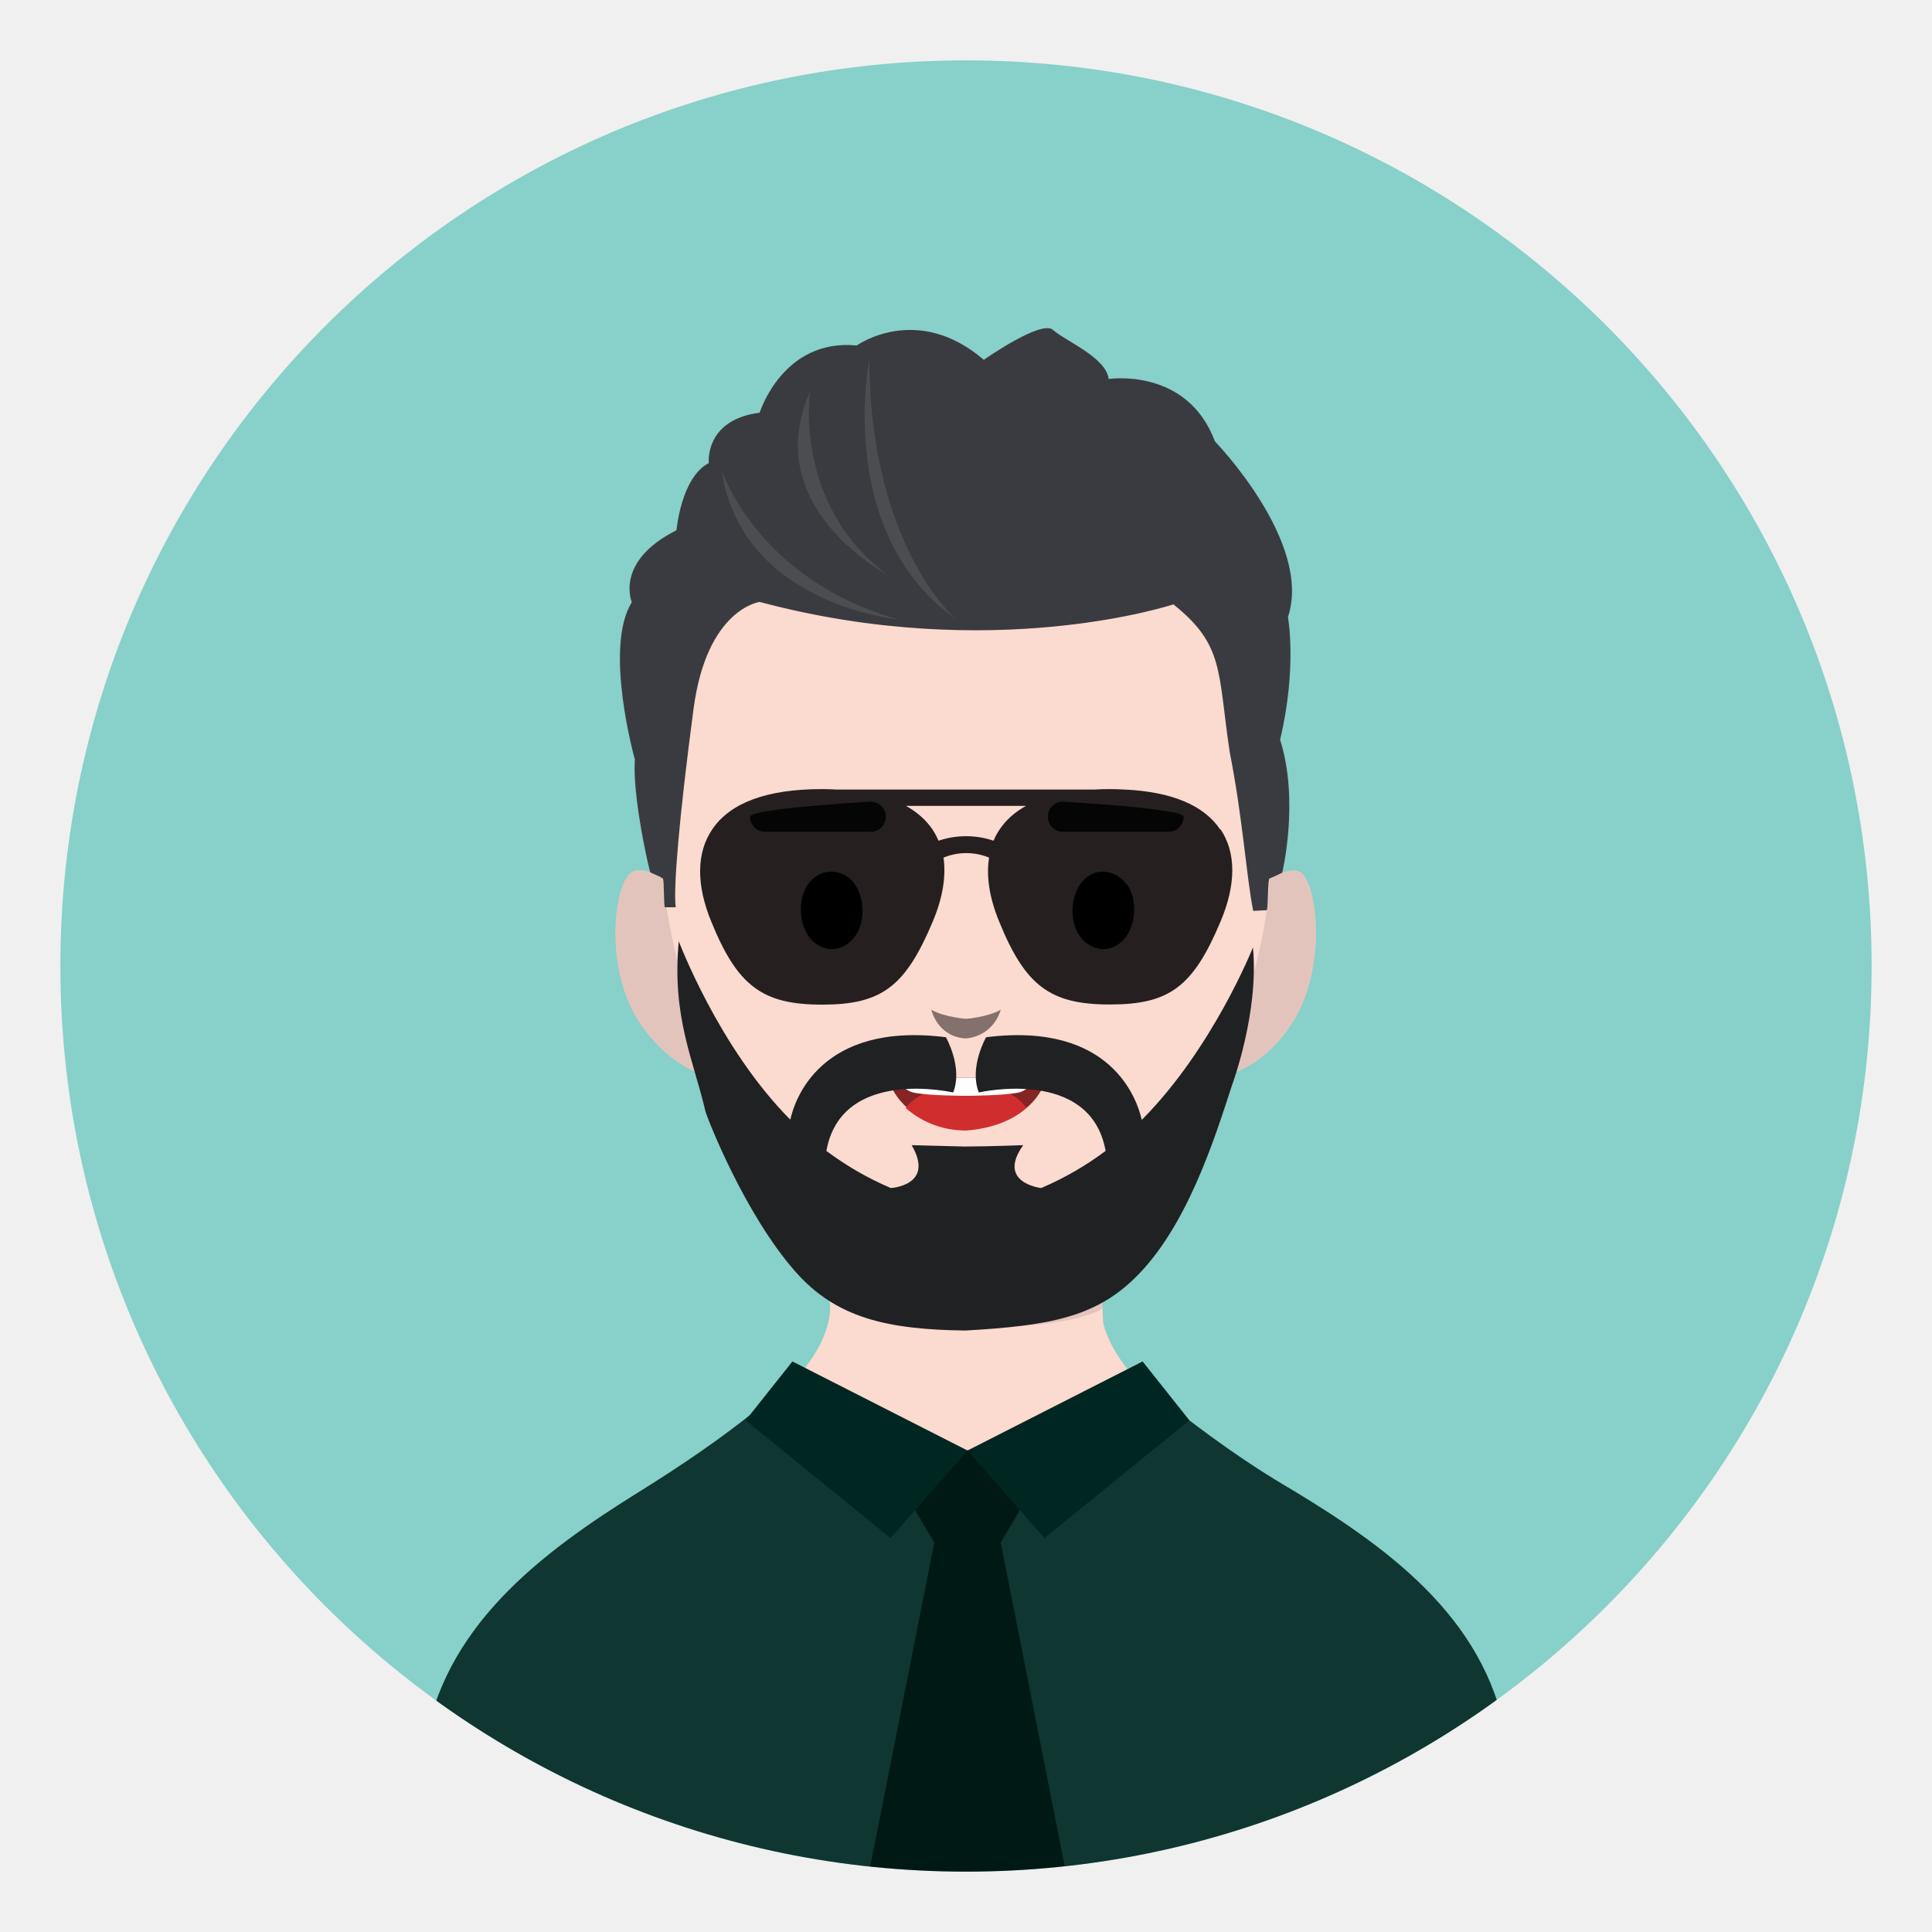
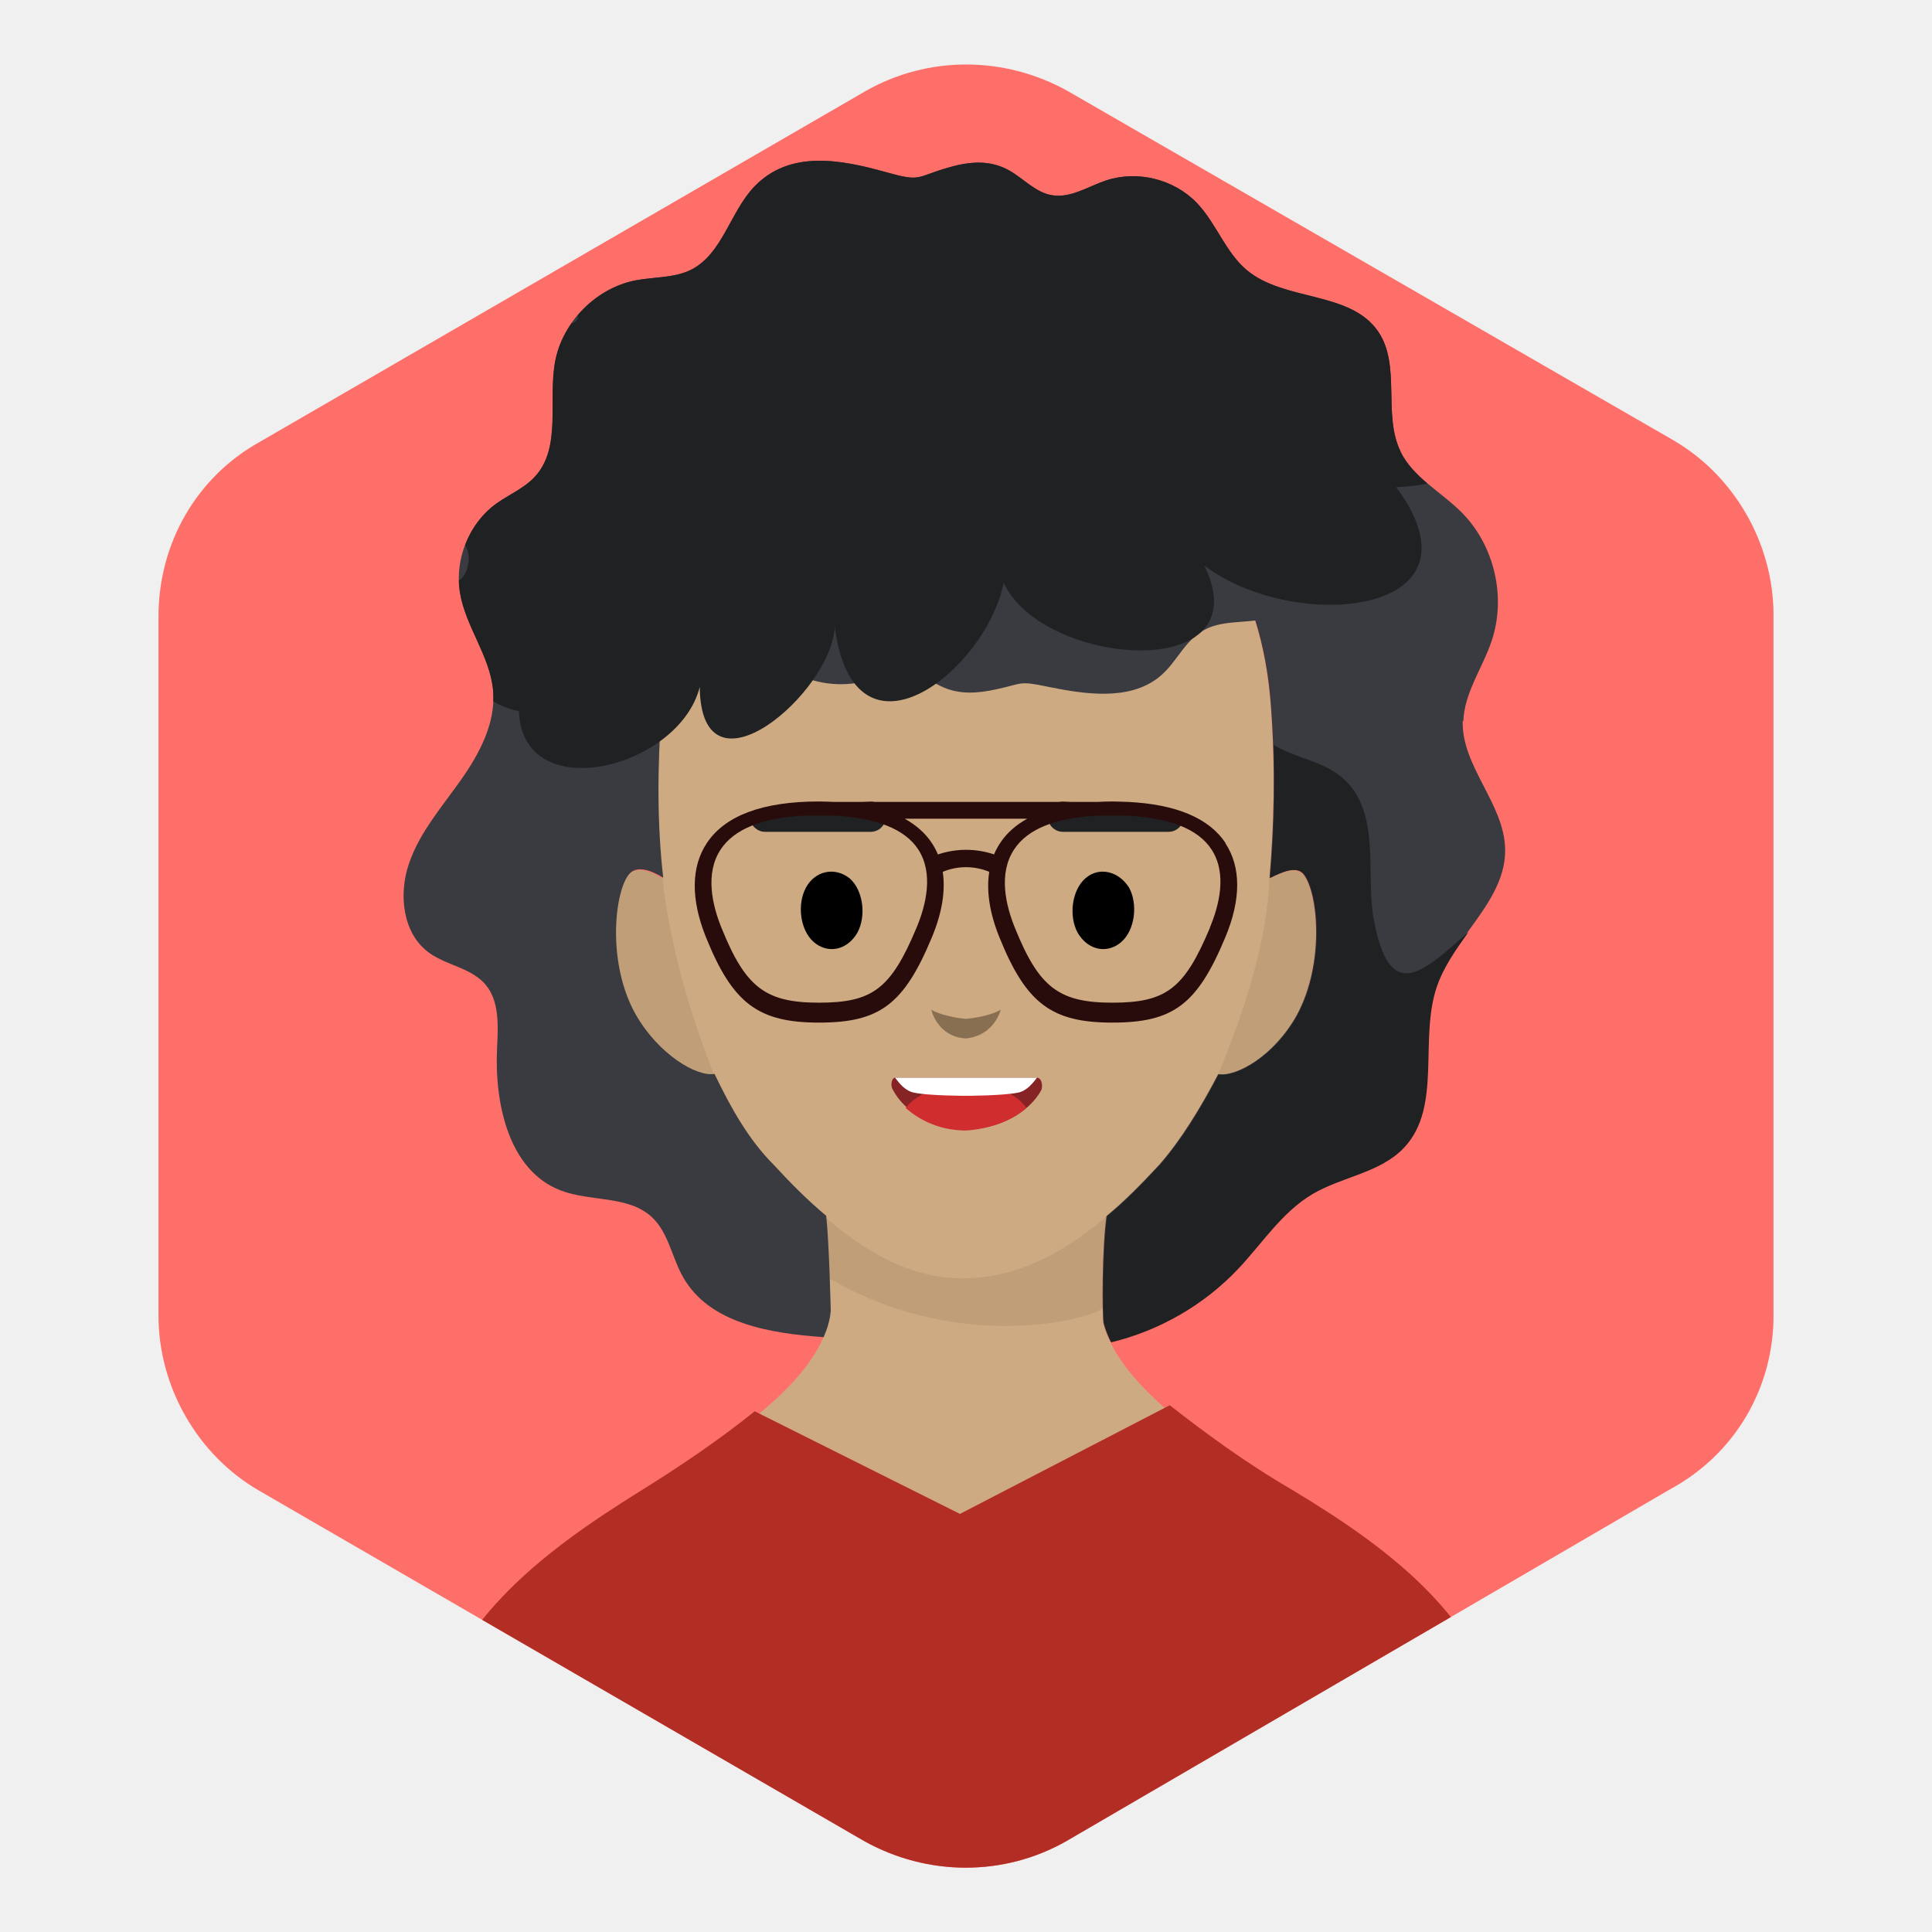
<svg xmlns="http://www.w3.org/2000/svg" viewBox="0 0 128 128">
  <defs />
-   <circle fill="#88d0ca" cx="64" cy="64" r="60" />
-   <mask id="mask-918c05df-0cb2-43ec-a0b9-ac882e7e9d80">
-     <path fill="white" d="M0,0V64H4c0,33.14,26.86,60,60,60s60-26.86,60-60h4V0H0Z" />
+   <path fill="#ff6f69" d="M117.5,87.16V40.75c0-4.76-2.61-9.24-6.63-11.58L70.72,6.02c-4.2-2.33-9.24-2.33-13.35,0L17.22,29.27c-4.2,2.33-6.72,6.72-6.72,11.58v46.31c0,4.76,2.61,9.24,6.63,11.58l40.15,23.25c4.2,2.33,9.24,2.33,13.35,0l40.05-23.34c4.29-2.33,6.82-6.72,6.82-11.48Z" />
+   <mask id="mask-7a65b974-a773-4cbc-a2ce-961d9f5295ca">
+     <path fill="white" d="M0,0V64H10.5v23.16c0,4.76,2.61,9.24,6.63,11.58l40.15,23.25c4.2,2.33,9.24,2.33,13.35,0l40.05-23.34c4.29-2.33,6.82-6.72,6.82-11.48v-23.16h10.5V0H0Z" />
  </mask>
-   <g mask="url(#mask-918c05df-0cb2-43ec-a0b9-ac882e7e9d80)">
+   <g mask="url(#mask-7a65b974-a773-4cbc-a2ce-961d9f5295ca)">
    <g>
-       <path fill="#fbdad0" d="M99.6,116.1c-1.1-8.1-7.5-12.9-14.2-17-6.2-3.8-11.3-7.6-12.3-11.4-.1-.7-.1-5,.2-7.1,1.1-.9,2.2-2,3.5-3.4,1.4-1.6,2.7-3.7,3.9-6,1.2,.2,3.7-1.2,5.2-3.9,1.9-3.5,1.4-8.3,.4-9.4-.5-.5-1.4-.1-2.2,.3,.3-3.5,.4-7.2,.1-11.3-1-14.3-11.3-18.2-20.2-18.2s-19,3.9-20.2,18.2c-.3,4.1-.3,7.8,.1,11.3-.8-.5-1.7-.8-2.2-.3-1,1-1.6,5.9,.4,9.4,1.5,2.6,4,4.1,5.2,3.9,1.1,2.3,2.3,4.4,3.9,6,1.2,1.3,2.3,2.4,3.5,3.4,.2,1.9,.3,6.3,.3,6.3-.4,4.1-5.8,8-12.4,12.1s-13,8.9-14.2,17c-1.1,8.1-1.4,12-1.4,12H101c0,.1-.2-3.8-1.4-11.9Z" />
-       <path fill="#84706d" d="M64,67.5s-1.4-.1-2.3-.6c0,0,.4,1.8,2.3,1.9,1.9-.2,2.3-1.9,2.3-1.9-.9,.5-2.3,.6-2.3,.6Z" />
-       <path fill="#84706d" opacity="0.2" d="M43.9,58.2c-.8-.5-1.7-.8-2.2-.3-1,1-1.6,5.9,.4,9.4,1.5,2.6,4,4.1,5.2,3.9-1.69-4.35-2.93-8.68-3.4-13Z" />
-       <path fill="#84706d" opacity="0.2" d="M84.1,58.2c-.16,4.14-1.55,8.52-3.4,13,1.2,.2,3.7-1.2,5.2-3.9,1.9-3.5,1.4-8.3,.4-9.4-.5-.5-1.4-.1-2.2,.3Z" />
-       <path fill="#84706d" opacity="0.2" d="M73.05,86.64c-.03-1.59,.02-4.45,.25-6.05-3.7,3.2-6.9,4.1-9.5,4.1s-5.44-.89-9.09-4.01c0,0,0,0,0,0,.1,1.02,.18,2.68,.23,4.02,9.07,5.28,18.12,2.44,18.11,1.93Z" />
+       <path fill="#ceaa82" d="M99.6,116.1c-1.1-8.1-7.5-12.9-14.2-17-6.2-3.8-11.3-7.6-12.3-11.4-.1-.7-.1-5,.2-7.1,1.1-.9,2.2-2,3.5-3.4,1.4-1.6,2.7-3.7,3.9-6,1.2,.2,3.7-1.2,5.2-3.9,1.9-3.5,1.4-8.3,.4-9.4-.5-.5-1.4-.1-2.2,.3,.3-3.5,.4-7.2,.1-11.3-1-14.3-11.3-18.2-20.2-18.2s-19,3.9-20.2,18.2c-.3,4.1-.3,7.8,.1,11.3-.8-.5-1.7-.8-2.2-.3-1,1-1.6,5.9,.4,9.4,1.5,2.6,4,4.1,5.2,3.9,1.1,2.3,2.3,4.4,3.9,6,1.2,1.3,2.3,2.4,3.5,3.4,.2,1.9,.3,6.3,.3,6.3-.4,4.1-5.8,8-12.4,12.1s-13,8.9-14.2,17c-1.1,8.1-1.4,12-1.4,12H101c0,.1-.2-3.8-1.4-11.9Z" />
+       <path fill="#896f52" d="M64,67.5s-1.4-.1-2.3-.6c0,0,.4,1.8,2.3,1.9,1.9-.2,2.3-1.9,2.3-1.9-.9,.5-2.3,.6-2.3,.6Z" />
+       <path fill="#896f52" opacity="0.2" d="M43.9,58.2c-.8-.5-1.7-.8-2.2-.3-1,1-1.6,5.9,.4,9.4,1.5,2.6,4,4.1,5.2,3.9-1.69-4.35-2.93-8.68-3.4-13Z" />
+       <path fill="#896f52" opacity="0.2" d="M84.1,58.2c-.16,4.14-1.55,8.52-3.4,13,1.2,.2,3.7-1.2,5.2-3.9,1.9-3.5,1.4-8.3,.4-9.4-.5-.5-1.4-.1-2.2,.3Z" />
+       <path fill="#896f52" opacity="0.2" d="M73.05,86.64c-.03-1.59,.02-4.45,.25-6.05-3.7,3.2-6.9,4.1-9.5,4.1s-5.44-.89-9.09-4.01c0,0,0,0,0,0,.1,1.02,.18,2.68,.23,4.02,9.07,5.28,18.12,2.44,18.11,1.93Z" />
    </g>
-     <g>
-       <path fill="#0f3630" d="M99.9,115.8c-1.1-8.2-7.5-13-14.3-17.1-3.1-1.8-5.8-3.8-8.1-5.6-.2,.3-.4,.6-.7,.9l-12.7,3-13.7-3c-.1-.2-.3-.3-.4-.5-2.1,1.7-4.7,3.5-7.6,5.3-6.6,4.1-13.1,9-14.3,17.1-1.1,8.2-1.4,12.1-1.4,12.1H101.3c0-.1-.2-4-1.4-12.2Z" />
-       <polygon fill="#011915" points="66.3 102.2 66.3 102.2 67.6 100 66 95.5 64.1 96.1 62.2 95.5 60.6 100 61.9 102.2 56.8 128 71.4 128 66.3 102.2" />
-       <polygon fill="#002621" points="52.5 90.2 49.4 94.1 59 101.9 64.1 96.1 52.5 90.2" />
-       <polygon fill="#002621" points="75.7 90.2 78.8 94.1 69.2 101.9 64.1 96.1 75.7 90.2" />
-     </g>
+     <path fill="#b22e25" d="M99.9,115.8c-1.1-8.2-7.5-13-14.3-17.1-3.1-1.8-5.8-3.8-8.1-5.6l-13.9,7.2-13.6-6.8c-2.1,1.7-4.7,3.5-7.6,5.3-6.6,4.1-13.1,9-14.3,17.1-1.1,8.2-1.4,12.1-1.4,12.1H101.3c0-.1-.2-4-1.4-12.2Z" />
    <g>
      <path d="M56.3,58.2c0.9,0.8,1.1,2.5,0.5,3.6c-0.7,1.2-2,1.4-2.9,0.6c-0.9-0.8-1.1-2.5-0.5-3.6C54,57.7,55.3,57.4,56.3,58.2z" />
      <path d="M71.9,58.2c-0.9,0.8-1.1,2.5-0.5,3.6c0.7,1.2,2,1.4,2.9,0.6c0.9-0.8,1.1-2.5,0.5-3.6C74.1,57.7,72.8,57.4,71.9,58.2z" />
    </g>
    <g>
      <path fill="#202123" d="M57.69,55.11h-7c-.55,0-1-.45-1-1h0c0-.55,8-1,8-1,.55,0,1,.45,1,1h0c0,.55-.45,1-1,1Z" />
      <path fill="#202123" d="M70.42,55.11h7c.55,0,1-.45,1-1h0c0-.55-8-1-8-1-.55,0-1,.45-1,1h0c0,.55,.45,1,1,1Z" />
    </g>
    <g>
      <path fill="#852325" d="M68.7,71.4h-9.4c-0.2,0-0.3,0.4-0.2,0.7c0.8,1.6,2.7,2.7,5,2.7c2.1,0,4.1-1.1,4.9-2.6C69.1,71.9,69,71.4,68.7,71.4z" />
      <path fill="#D02D2F" d="M68,73.4c-0.7-1-2.2-1.6-4-1.6c-1.7,0-3.3,0.7-4,1.6c1,0.9,2.4,1.5,4,1.5C65.5,74.8,67,74.3,68,73.4z" />
      <path fill="white" d="M68.7,71.4h-9.4c0.3,0.4,0.7,0.9,1.3,1c1,0.2,3.4,0.2,3.4,0.2l0,0l0,0c0,0,2.3,0,3.4-0.2C68,72.3,68.4,71.8,68.7,71.4z" />
    </g>
-     <path opacity="0.85" d="M80.85,54.97c-1.07-1.61-3.2-2.51-6.32-2.66h-.03c-.32-.02-.65-.03-1-.03s-.66,.01-.98,.03h-17.08c-.32-.02-.65-.03-.99-.03-3.63,0-6.08,.9-7.27,2.68-1.04,1.54-1.06,3.65-.06,6.09,1.74,4.28,3.39,5.51,7.34,5.51s5.52-1.18,7.34-5.51c.66-1.57,.89-3,.71-4.23,.96-.4,2.05-.4,3.02,0-.2,1.23,.02,2.66,.66,4.22,1.74,4.28,3.38,5.51,7.34,5.51s5.52-1.18,7.34-5.51c1.03-2.44,1.03-4.55,0-6.09Zm-15.02,.73c-1.18-.4-2.47-.4-3.65,0-.11-.25-.24-.5-.39-.73-.43-.64-1.02-1.16-1.77-1.58h7.96c-.74,.41-1.33,.93-1.75,1.56-.16,.23-.29,.48-.4,.74Z" />
+     <path fill="#280c0b" d="M81.2,55.86c-1.09-1.65-3.26-2.57-6.45-2.73h0s-.03,0-.03,0c-.33-.01-.66-.03-1.01-.03s-.68,.01-1,.03h-17.43c-.33-.01-.67-.03-1.02-.03-3.71,0-6.2,.92-7.42,2.74-1.06,1.58-1.08,3.74-.07,6.25,1.77,4.39,3.46,5.66,7.49,5.66s5.63-1.21,7.48-5.65c.67-1.61,.91-3.07,.72-4.34,.99-.41,2.09-.41,3.08,0-.2,1.26,.02,2.72,.67,4.33,1.77,4.39,3.45,5.66,7.49,5.66s5.63-1.21,7.48-5.65c1.05-2.51,1.05-4.66,0-6.24Zm-20.48,5.61c-1.69,4.03-2.9,4.96-6.46,4.96s-4.87-1.02-6.46-4.96c-.61-1.5-1.11-3.62-.04-5.21,.9-1.34,2.75-2.08,5.52-2.22h2.01c2.79,.15,4.66,.89,5.54,2.23,1.04,1.59,.52,3.7-.11,5.2Zm5.15-4.86c-1.21-.41-2.52-.41-3.73,0-.11-.26-.24-.51-.4-.75-.43-.66-1.04-1.19-1.8-1.62h8.12c-.76,.42-1.36,.95-1.79,1.6-.16,.24-.3,.5-.41,.76Zm14.29,4.86c-1.69,4.03-2.9,4.96-6.46,4.96s-4.87-1.02-6.46-4.96c-.61-1.5-1.11-3.62-.04-5.21,.89-1.34,2.74-2.08,5.49-2.22h2.03c2.79,.15,4.66,.89,5.54,2.23,1.05,1.59,.52,3.7-.11,5.2Z" />
    <g>
-       <path fill="#3a3b40" d="M42.06,50.33c-.13,1.85,.5,5.39,1.01,7.45,.36,.21,.48,.18,.84,.42,.1,.09,.06,1.82,.14,1.91h.72c-.17-1.2,.22-5.93,1.18-13.15,.88-6.64,4.38-7.08,4.38-7.08,15.47,4.13,27.41,.16,27.41,.16,3.37,2.7,2.93,4.4,3.73,9.78,.88,4.45,1.12,8.4,1.56,10.53l.9-.05c.09-.2,.06-2.07,.18-2.1,.65-.27,.54-.25,.84-.38,0,0,1.15-4.76-.14-8.81,1.14-4.79,.52-8.13,.52-8.13,1.65-4.95-4.84-11.64-4.84-11.64-1.84-4.93-7.04-4.13-7.04-4.13-.15-1.43-2.91-2.54-3.68-3.25-.77-.71-4.59,1.98-4.59,1.98-4.44-3.81-8.42-.95-8.42-.95-4.9-.48-6.43,4.45-6.43,4.45-3.68,.48-3.37,3.34-3.37,3.34-1.84,.95-2.14,4.45-2.14,4.45-4.13,2.07-2.96,4.77-2.96,4.77-1.89,3.02,.21,10.45,.21,10.45Z" />
-       <path fill="#4c4d51" d="M57.59,23.84s-2.3,11.51,5.76,17.19c0,0-5.68-4.75-5.76-17.19Z" />
-       <path fill="#4c4d51" d="M59.53,41.04s-10.43-.94-11.73-9.93c0,0,2.3,7.27,11.73,9.93Z" />
-       <path fill="#4c4d51" d="M53.67,25.93s-1.12,7.55,5.14,12.16c0,0-8.56-4.46-5.14-12.16Z" />
+       <path fill="#3a3b40" d="M96.95,47.77c.07-1.89,1.28-3.52,1.88-5.32,.97-2.89,.18-6.29-1.95-8.46-1.36-1.38-3.24-2.34-4.09-4.08-1.2-2.46,.06-5.72-1.5-7.97-1.85-2.67-6.18-1.96-8.68-4.04-1.42-1.19-2.03-3.11-3.31-4.45-1.51-1.58-3.94-2.18-6.01-1.5-1.2,.4-2.36,1.2-3.61,.98-1.06-.18-1.84-1.07-2.77-1.61-1.31-.76-2.69-.62-4.08-.22-2.21,.64-1.77,.97-4.15,.3-2.92-.81-6.35-1.51-8.72,.98-1.6,1.69-2.1,4.44-4.17,5.49-1.13,.56-2.47,.47-3.71,.71-2.61,.52-4.8,2.73-5.29,5.34-.49,2.6,.45,5.71-1.35,7.66-.71,.77-1.72,1.18-2.57,1.79-1.78,1.3-2.74,3.63-2.41,5.8,.35,2.3,2.01,4.26,2.21,6.57,.19,2.15-.91,4.21-2.16,5.97-1.25,1.77-2.71,3.44-3.41,5.49-.71,2.04-.43,4.64,1.31,5.91,.79,.58,1.81,.84,2.67,1.29,.39,.21,.75,.45,1.05,.79,.98,1.11,.87,2.79,.8,4.27-.17,3.68,.78,8.1,4.22,9.41,1.98,.76,4.47,.32,6.03,1.76,1.11,1.03,1.33,2.68,2.08,3.99,1.74,3.07,5.76,3.72,9.31,3.97,.25-.58,.42-1.15,.47-1.74,0,0-.1-4.4-.3-6.3-1.2-1-2.3-2.1-3.5-3.4-1.6-1.6-2.8-3.7-3.9-6-1.2,.2-3.7-1.3-5.2-3.9-2-3.5-1.4-8.4-.4-9.4,.5-.5,1.4-.2,2.2,.3-.4-3.5-.4-7.2-.1-11.3,.21-2.48,.69-4.63,1.38-6.52,1.46,.29,3.03,.48,4.16,1.17,1.19,.73,1.7,1.91,2.77,2.74,1.26,.97,3.31,1.34,5.04,.92,1.01-.25,1.98-.74,3.02-.6,.89,.11,1.54,.66,2.32,.99,1.1,.47,2.26,.38,3.42,.13,1.86-.39,1.48-.6,3.48-.18,2.45,.5,5.33,.93,7.31-.6,1.34-1.04,1.76-2.73,3.5-3.37,.89-.33,1.94-.3,2.93-.42,.53,1.7,.89,3.6,1.04,5.75,.3,4.1,.2,7.8-.1,11.3,.8-.4,1.7-.8,2.2-.3,1,1.1,1.5,5.9-.4,9.4-1.5,2.7-4,4.1-5.2,3.9-1.2,2.3-2.5,4.4-3.9,6-1.3,1.4-2.4,2.5-3.5,3.4-.3,2.1-.3,6.4-.2,7.1,.11,.42,.28,.83,.48,1.25,3.18-.77,6.14-2.47,8.39-4.85,1.61-1.7,2.91-3.77,4.94-4.97,1.97-1.16,4.51-1.41,6.07-3.08,2.54-2.71,.96-7.2,2.18-10.7,.45-1.29,1.27-2.45,2.09-3.59,1.24-1.71,2.48-3.38,2.46-5.41-.02-3.04-2.91-5.53-2.81-8.56Z" />
+       <path fill="#202123" d="M92.79,29.91c-1.2-2.46,.06-5.72-1.5-7.97-1.85-2.67-6.18-1.96-8.68-4.04-1.42-1.19-2.03-3.11-3.31-4.45-1.51-1.58-3.94-2.18-6.01-1.5-1.2,.4-2.36,1.2-3.61,.98-1.06-.18-1.84-1.07-2.77-1.61-1.31-.76-2.69-.62-4.08-.22-2.21,.64-1.77,.97-4.15,.3-2.92-.81-6.35-1.51-8.72,.98-1.6,1.69-2.1,4.44-4.17,5.49-1.13,.56-2.47,.47-3.71,.71-1.49,.3-2.83,1.16-3.81,2.32,.1,.2-.17,.53-.4,.51-.53,.76-.92,1.61-1.09,2.52-.49,2.6,.45,5.71-1.35,7.66-.71,.77-1.72,1.18-2.57,1.79-.93,.68-1.64,1.65-2.05,2.74,.49,.68,.18,2.03-.41,2.33,0,.25,.02,.49,.06,.74,.35,2.3,2.01,4.26,2.21,6.57,.02,.24,.02,.47,.01,.71,.54,.31,1.11,.53,1.7,.64,.23,6.43,10.63,3.8,11.98-1.6,.08,7.83,8.78,.35,8.94-3.99,1.29,9.81,10,2.96,11.2-2.91,1.78,3.92,9.56,5.68,12.66,3.6,.09-.08,.19-.14,.28-.21,1.07-.9,1.4-2.37,.35-4.53,5.96,4.53,19.01,3.35,12.72-5.19,.78-.03,1.46-.12,2.06-.24-.73-.62-1.39-1.28-1.8-2.13Z" />
+       <path fill="#202123" d="M84.15,58.17c.8-.4,1.7-.8,2.2-.3,1,1.1,1.5,5.9-.4,9.4-.94,1.7-2.29,2.88-3.45,3.48-.69,.36-1.31,.51-1.76,.45-1.2,2.29-2.49,4.38-3.89,5.98-1.3,1.4-2.4,2.5-3.5,3.4-.3,2.1-.3,6.4-.2,7.1,.11,.42,.28,.83,.48,1.25,3.18-.77,6.14-2.47,8.39-4.85,1.61-1.7,2.91-3.77,4.94-4.97,1.97-1.16,4.51-1.41,6.07-3.08,2.54-2.71,.96-7.2,2.18-10.7,.45-1.29,1.27-2.45,2.09-3.59-2.94,2.58-5.25,4.98-6.3-.92-.55-3.08,.6-7.34-2.34-9.51-1.25-.92-3.02-1.17-4.28-1.96,.11,3.13,.01,6.04-.23,8.82Z" />
    </g>
-     <path fill="#202123" d="M75.64,74.18c-.29-1.29-1.98-6.51-10.31-5.46,0,0-1.14,2-.48,3.66,0,0,7.4-1.72,8.4,3.87-1.26,.94-2.67,1.78-4.27,2.46,0,0-2.98-.33-1.19-2.84,0,0-2.33,.09-3.9,.09l-3.49-.09c1.56,2.68-1.38,2.84-1.38,2.84-1.6-.68-3.01-1.52-4.27-2.46,1-5.59,8.4-3.87,8.4-3.87,.66-1.66-.48-3.66-.48-3.66-8.33-1.05-10.03,4.17-10.31,5.46-4.77-4.79-7.41-11.89-7.39-11.82-.47,5.05,.99,7.89,1.77,11.28,.15,.52,2.6,6.79,5.94,10.59,2.69,3.07,6.06,3.86,11.28,3.92,5.55-.31,8.57-.89,11.21-3.46,3.44-3.34,5.27-9.15,6.46-12.81,.03-.08,1.79-4.84,1.38-9.11,0,0-2.64,6.67-7.35,11.41Z" />
  </g>
</svg>
